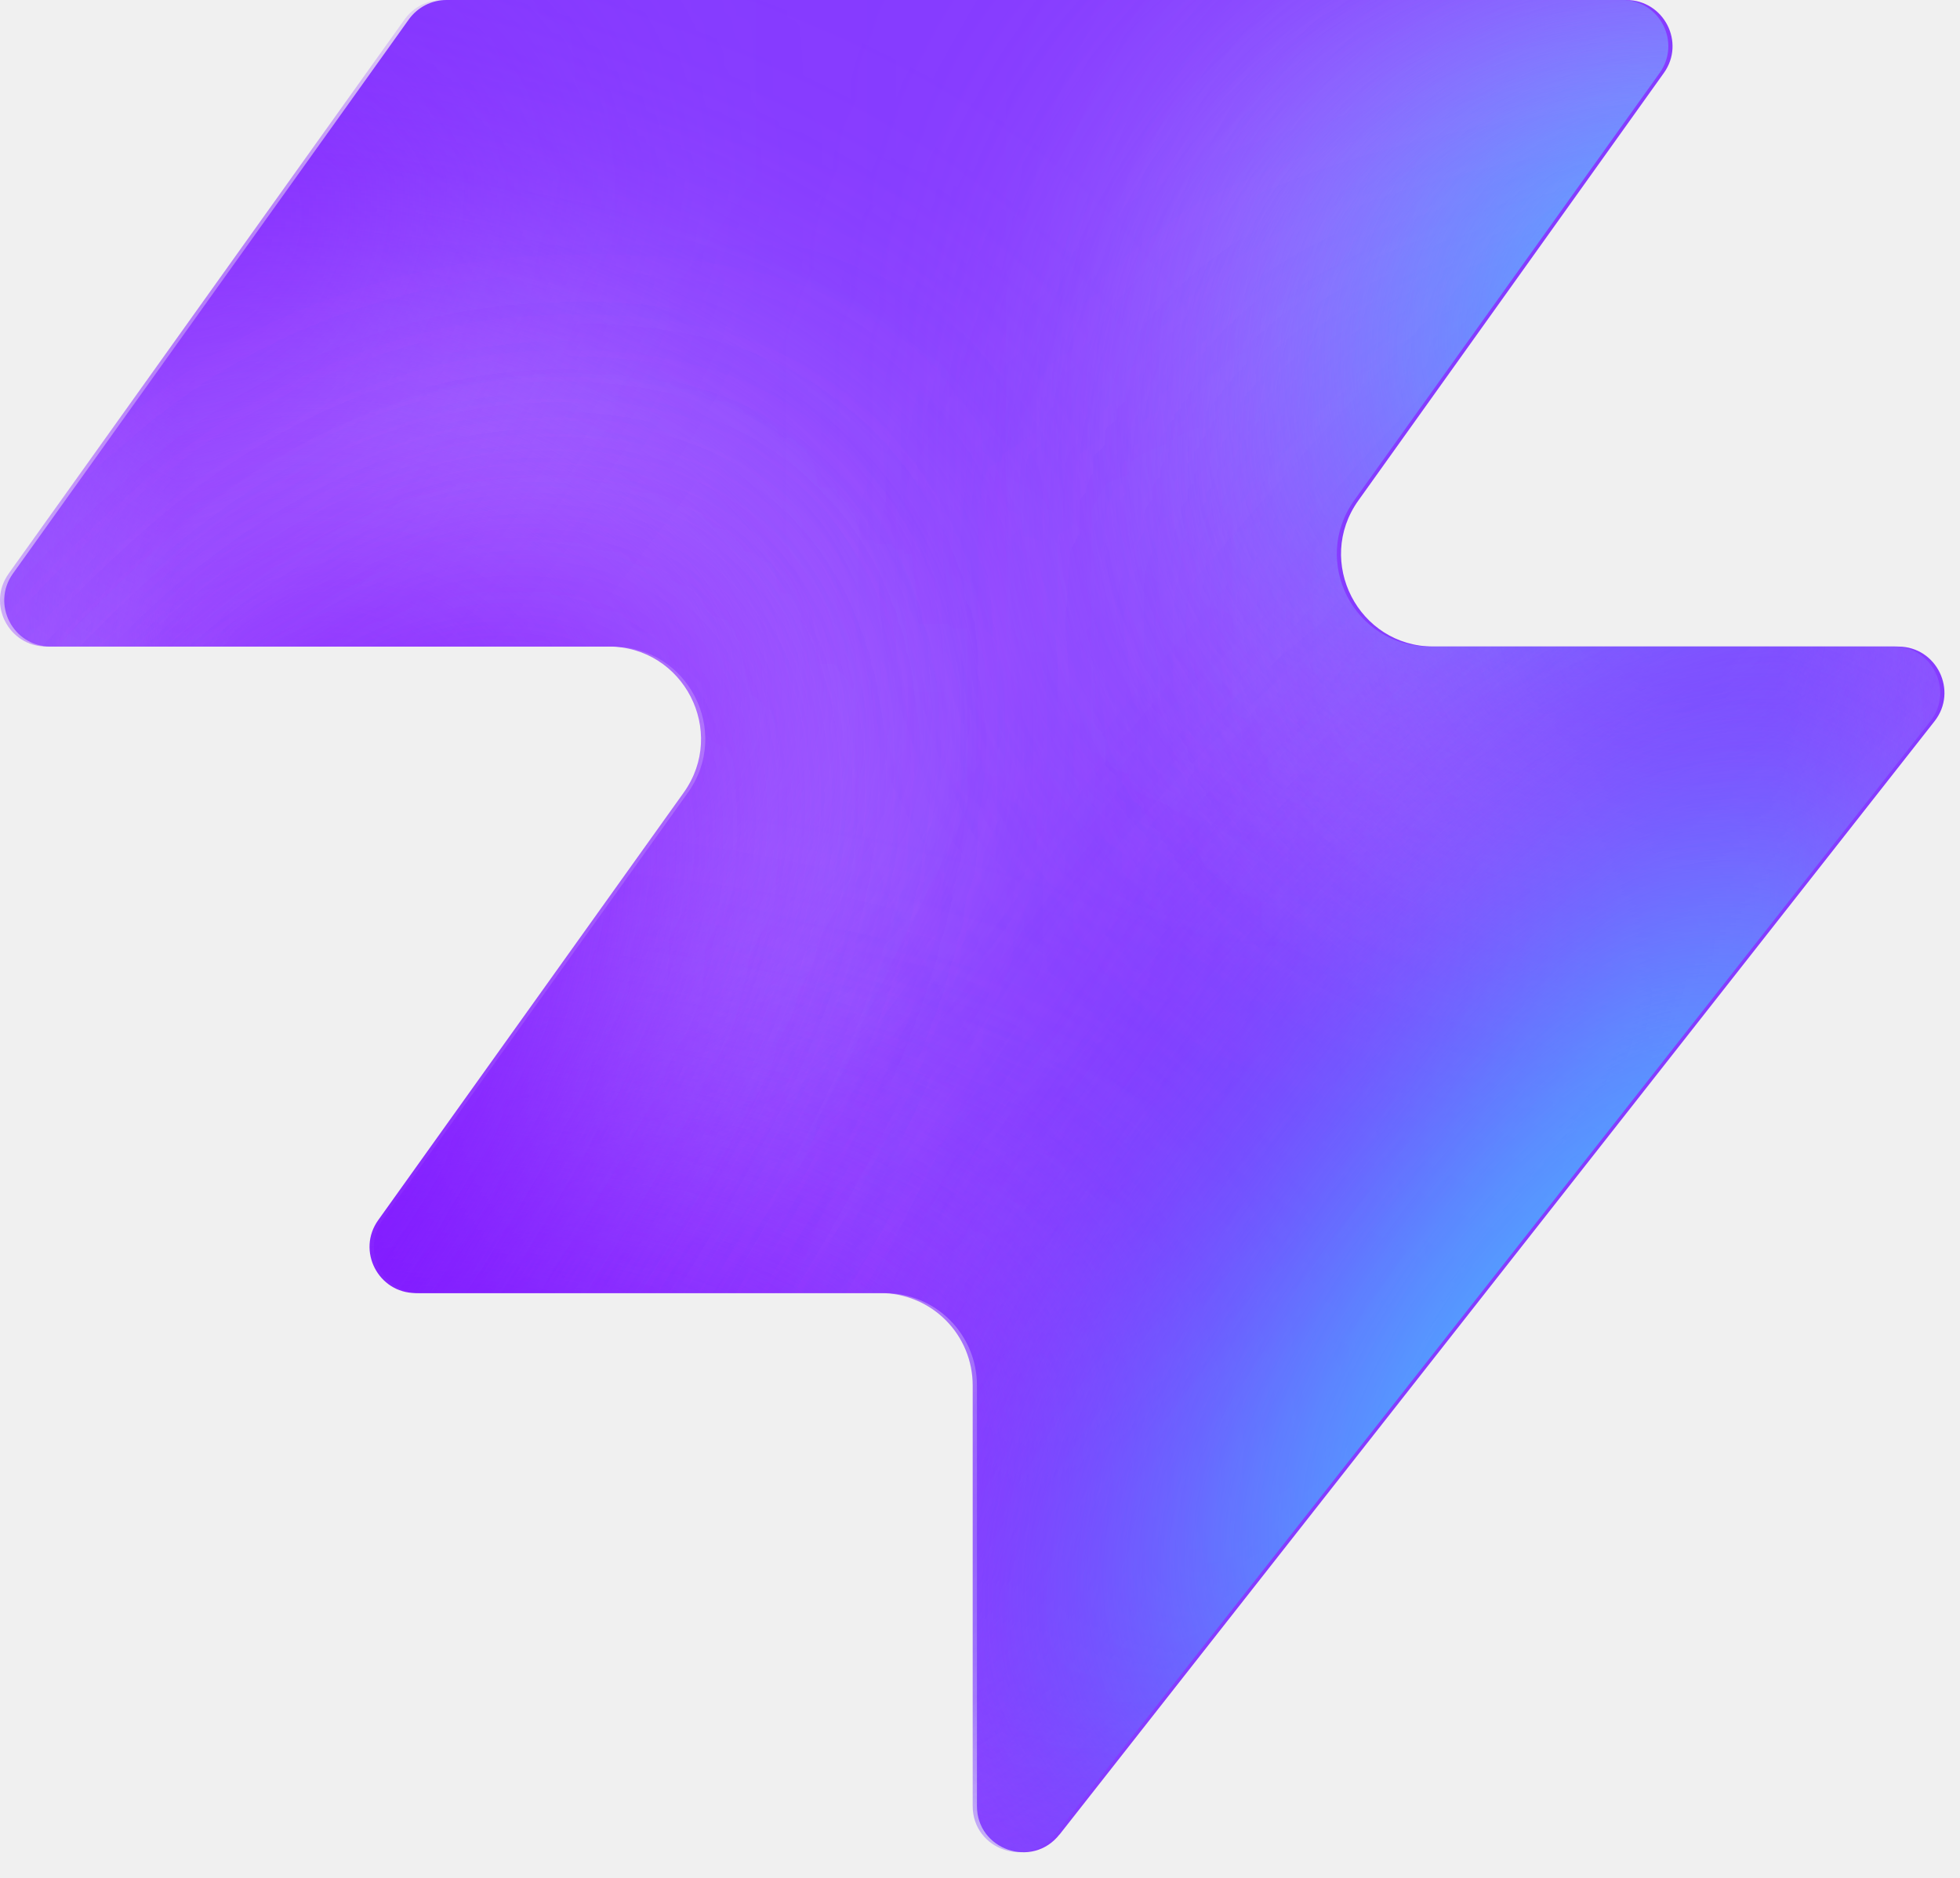
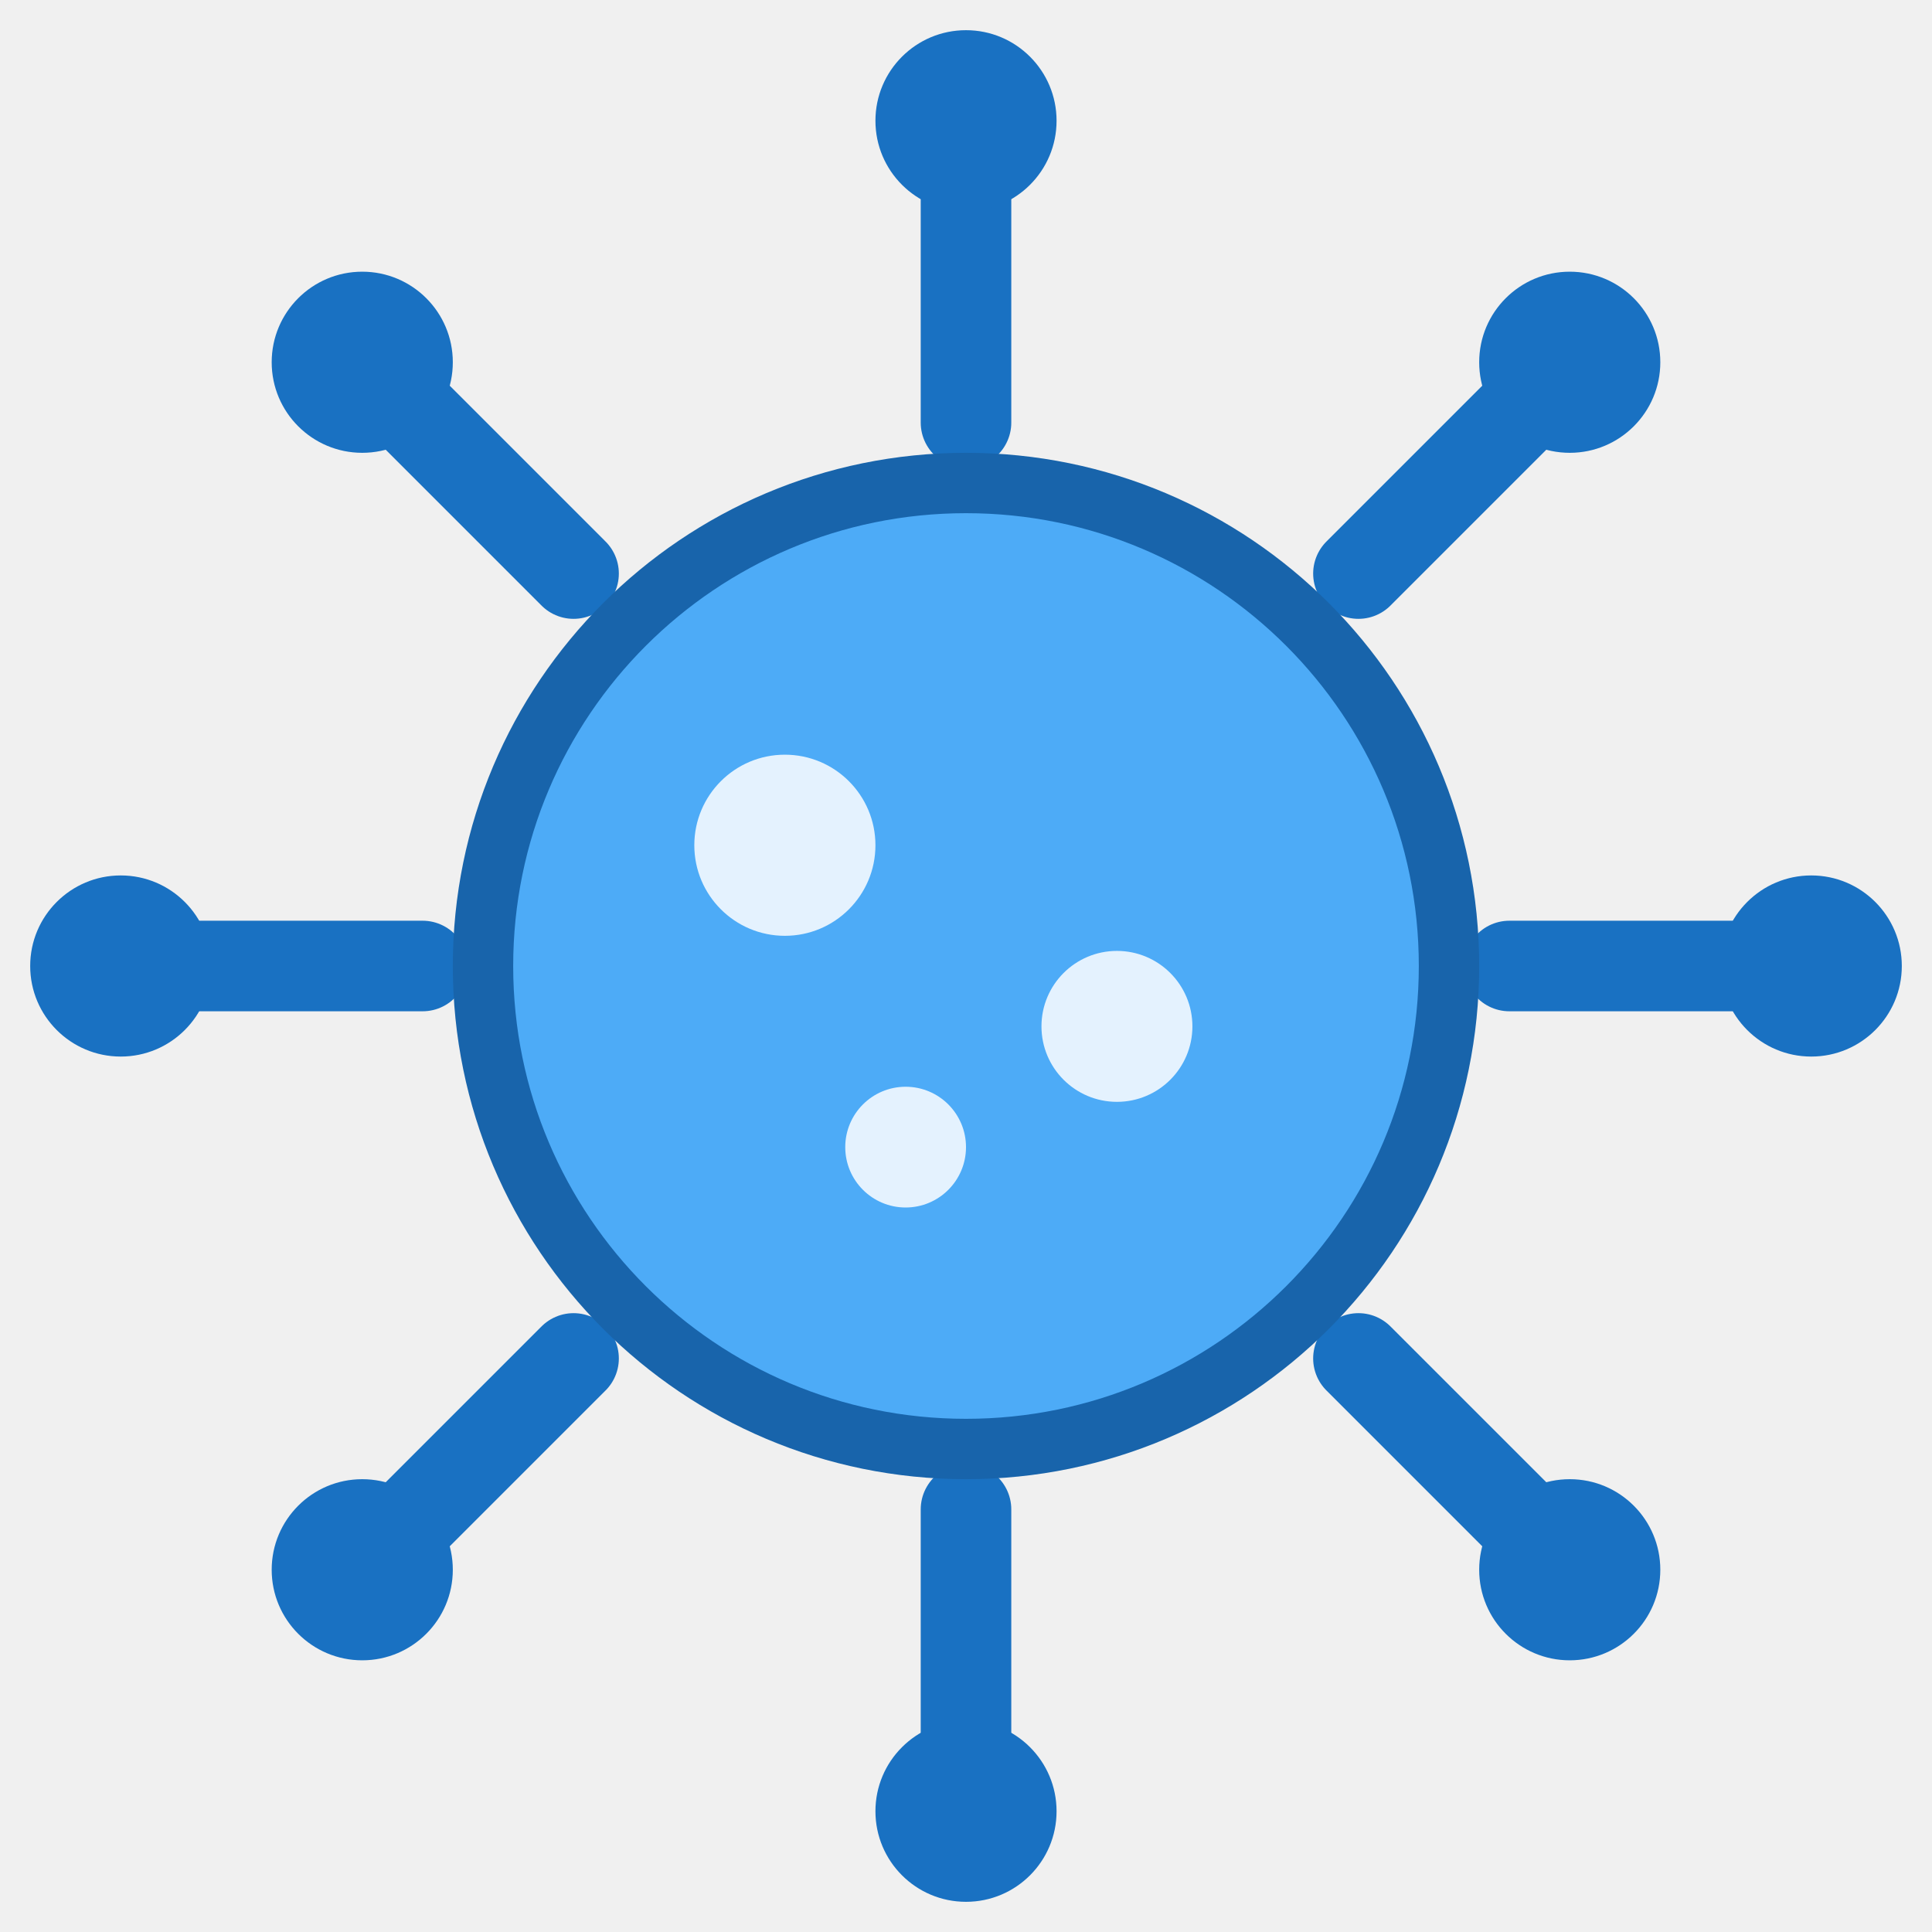
- <svg xmlns="http://www.w3.org/2000/svg" width="48" height="46" fill="none" viewBox="0 0 48 46">
-   <path fill="#863bff" d="M25.946 44.938c-.664.845-2.021.375-2.021-.698V33.937a2.26 2.26 0 0 0-2.262-2.262H10.287c-.92 0-1.456-1.04-.92-1.788l7.48-10.471c1.07-1.497 0-3.578-1.842-3.578H1.237c-.92 0-1.456-1.04-.92-1.788L10.013.474c.214-.297.556-.474.92-.474h28.894c.92 0 1.456 1.04.92 1.788l-7.48 10.471c-1.07 1.498 0 3.579 1.842 3.579h11.377c.943 0 1.473 1.088.89 1.83L25.947 44.94z" style="fill:#863bff;fill:color(display-p3 .525 .23 1);fill-opacity:1" />
-   <mask id="a" width="48" height="46" x="0" y="0" maskUnits="userSpaceOnUse" style="mask-type:alpha">
-     <path fill="#000" d="M25.842 44.938c-.664.844-2.021.375-2.021-.698V33.937a2.26 2.26 0 0 0-2.262-2.262H10.183c-.92 0-1.456-1.04-.92-1.788l7.48-10.471c1.07-1.498 0-3.579-1.842-3.579H1.133c-.92 0-1.456-1.04-.92-1.787L9.91.473c.214-.297.556-.474.92-.474h28.894c.92 0 1.456 1.04.92 1.788l-7.48 10.471c-1.07 1.498 0 3.578 1.842 3.578h11.377c.943 0 1.473 1.088.89 1.832L25.843 44.94z" style="fill:#000;fill-opacity:1" />
-   </mask>
-   <g mask="url(#a)">
-     <g filter="url(#b)">
-       <ellipse cx="5.508" cy="14.704" fill="#ede6ff" rx="5.508" ry="14.704" style="fill:#ede6ff;fill:color(display-p3 .927 .903 1);fill-opacity:1" transform="matrix(.00324 1 1 -.00324 -4.47 31.516)" />
-     </g>
-     <g filter="url(#c)">
-       <ellipse cx="10.399" cy="29.851" fill="#ede6ff" rx="10.399" ry="29.851" style="fill:#ede6ff;fill:color(display-p3 .927 .903 1);fill-opacity:1" transform="matrix(.00324 1 1 -.00324 -39.328 7.883)" />
-     </g>
-     <g filter="url(#d)">
-       <ellipse cx="5.508" cy="30.487" fill="#7e14ff" rx="5.508" ry="30.487" style="fill:#7e14ff;fill:color(display-p3 .492 .077 1);fill-opacity:1" transform="rotate(89.814 -25.913 -14.639)scale(1 -1)" />
-     </g>
-     <g filter="url(#e)">
-       <ellipse cx="5.508" cy="30.599" fill="#7e14ff" rx="5.508" ry="30.599" style="fill:#7e14ff;fill:color(display-p3 .492 .077 1);fill-opacity:1" transform="rotate(89.814 -32.644 -3.334)scale(1 -1)" />
-     </g>
-     <g filter="url(#f)">
-       <ellipse cx="5.508" cy="30.599" fill="#7e14ff" rx="5.508" ry="30.599" style="fill:#7e14ff;fill:color(display-p3 .492 .077 1);fill-opacity:1" transform="matrix(.00324 1 1 -.00324 -34.34 30.47)" />
-     </g>
-     <g filter="url(#g)">
-       <ellipse cx="14.072" cy="22.078" fill="#ede6ff" rx="14.072" ry="22.078" style="fill:#ede6ff;fill:color(display-p3 .927 .903 1);fill-opacity:1" transform="rotate(93.35 24.506 48.493)scale(-1 1)" />
-     </g>
-     <g filter="url(#h)">
-       <ellipse cx="3.47" cy="21.501" fill="#7e14ff" rx="3.47" ry="21.501" style="fill:#7e14ff;fill:color(display-p3 .492 .077 1);fill-opacity:1" transform="rotate(89.009 28.708 47.59)scale(-1 1)" />
-     </g>
-     <g filter="url(#i)">
-       <ellipse cx="3.47" cy="21.501" fill="#7e14ff" rx="3.47" ry="21.501" style="fill:#7e14ff;fill:color(display-p3 .492 .077 1);fill-opacity:1" transform="rotate(89.009 28.708 47.59)scale(-1 1)" />
-     </g>
-     <g filter="url(#j)">
-       <ellipse cx=".387" cy="8.972" fill="#7e14ff" rx="4.407" ry="29.108" style="fill:#7e14ff;fill:color(display-p3 .492 .077 1);fill-opacity:1" transform="rotate(39.51 .387 8.972)" />
-     </g>
-     <g filter="url(#k)">
-       <ellipse cx="47.523" cy="-6.092" fill="#7e14ff" rx="4.407" ry="29.108" style="fill:#7e14ff;fill:color(display-p3 .492 .077 1);fill-opacity:1" transform="rotate(37.892 47.523 -6.092)" />
-     </g>
-     <g filter="url(#l)">
-       <ellipse cx="41.412" cy="6.333" fill="#47bfff" rx="5.971" ry="9.665" style="fill:#47bfff;fill:color(display-p3 .28 .748 1);fill-opacity:1" transform="rotate(37.892 41.412 6.333)" />
-     </g>
-     <g filter="url(#m)">
-       <ellipse cx="-1.879" cy="38.332" fill="#7e14ff" rx="4.407" ry="29.108" style="fill:#7e14ff;fill:color(display-p3 .492 .077 1);fill-opacity:1" transform="rotate(37.892 -1.88 38.332)" />
-     </g>
-     <g filter="url(#n)">
-       <ellipse cx="-1.879" cy="38.332" fill="#7e14ff" rx="4.407" ry="29.108" style="fill:#7e14ff;fill:color(display-p3 .492 .077 1);fill-opacity:1" transform="rotate(37.892 -1.88 38.332)" />
-     </g>
-     <g filter="url(#o)">
-       <ellipse cx="35.651" cy="29.907" fill="#7e14ff" rx="4.407" ry="29.108" style="fill:#7e14ff;fill:color(display-p3 .492 .077 1);fill-opacity:1" transform="rotate(37.892 35.651 29.907)" />
-     </g>
-     <g filter="url(#p)">
-       <ellipse cx="38.418" cy="32.4" fill="#47bfff" rx="5.971" ry="15.297" style="fill:#47bfff;fill:color(display-p3 .28 .748 1);fill-opacity:1" transform="rotate(37.892 38.418 32.4)" />
-     </g>
+ <svg xmlns="http://www.w3.org/2000/svg" viewBox="0 0 64 64" fill="none">
+   <g stroke="#1971c2" stroke-width="3" stroke-linecap="round">
+     <line x1="32" y1="4" x2="32" y2="14" />
+     <line x1="32" y1="50" x2="32" y2="60" />
+     <line x1="4" y1="32" x2="14" y2="32" />
+     <line x1="50" y1="32" x2="60" y2="32" />
+     <line x1="12" y1="12" x2="19" y2="19" />
+     <line x1="45" y1="45" x2="52" y2="52" />
+     <line x1="52" y1="12" x2="45" y2="19" />
+     <line x1="19" y1="45" x2="12" y2="52" />
  </g>
-   <defs>
-     <filter id="b" width="60.045" height="41.654" x="-19.77" y="16.149" color-interpolation-filters="sRGB" filterUnits="userSpaceOnUse">
-       <feFlood flood-opacity="0" result="BackgroundImageFix" />
-       <feBlend in="SourceGraphic" in2="BackgroundImageFix" result="shape" />
-       <feGaussianBlur result="effect1_foregroundBlur_2002_17158" stdDeviation="7.659" />
-     </filter>
-     <filter id="c" width="90.34" height="51.437" x="-54.613" y="-7.533" color-interpolation-filters="sRGB" filterUnits="userSpaceOnUse">
-       <feFlood flood-opacity="0" result="BackgroundImageFix" />
-       <feBlend in="SourceGraphic" in2="BackgroundImageFix" result="shape" />
-       <feGaussianBlur result="effect1_foregroundBlur_2002_17158" stdDeviation="7.659" />
-     </filter>
-     <filter id="d" width="79.355" height="29.4" x="-49.64" y="2.03" color-interpolation-filters="sRGB" filterUnits="userSpaceOnUse">
-       <feFlood flood-opacity="0" result="BackgroundImageFix" />
-       <feBlend in="SourceGraphic" in2="BackgroundImageFix" result="shape" />
-       <feGaussianBlur result="effect1_foregroundBlur_2002_17158" stdDeviation="4.596" />
-     </filter>
-     <filter id="e" width="79.579" height="29.4" x="-45.045" y="20.029" color-interpolation-filters="sRGB" filterUnits="userSpaceOnUse">
-       <feFlood flood-opacity="0" result="BackgroundImageFix" />
-       <feBlend in="SourceGraphic" in2="BackgroundImageFix" result="shape" />
-       <feGaussianBlur result="effect1_foregroundBlur_2002_17158" stdDeviation="4.596" />
-     </filter>
-     <filter id="f" width="79.579" height="29.4" x="-43.513" y="21.178" color-interpolation-filters="sRGB" filterUnits="userSpaceOnUse">
-       <feFlood flood-opacity="0" result="BackgroundImageFix" />
-       <feBlend in="SourceGraphic" in2="BackgroundImageFix" result="shape" />
-       <feGaussianBlur result="effect1_foregroundBlur_2002_17158" stdDeviation="4.596" />
-     </filter>
-     <filter id="g" width="74.749" height="58.852" x="15.756" y="-17.901" color-interpolation-filters="sRGB" filterUnits="userSpaceOnUse">
-       <feFlood flood-opacity="0" result="BackgroundImageFix" />
-       <feBlend in="SourceGraphic" in2="BackgroundImageFix" result="shape" />
-       <feGaussianBlur result="effect1_foregroundBlur_2002_17158" stdDeviation="7.659" />
-     </filter>
-     <filter id="h" width="61.377" height="25.362" x="23.548" y="2.284" color-interpolation-filters="sRGB" filterUnits="userSpaceOnUse">
-       <feFlood flood-opacity="0" result="BackgroundImageFix" />
-       <feBlend in="SourceGraphic" in2="BackgroundImageFix" result="shape" />
-       <feGaussianBlur result="effect1_foregroundBlur_2002_17158" stdDeviation="4.596" />
-     </filter>
-     <filter id="i" width="61.377" height="25.362" x="23.548" y="2.284" color-interpolation-filters="sRGB" filterUnits="userSpaceOnUse">
-       <feFlood flood-opacity="0" result="BackgroundImageFix" />
-       <feBlend in="SourceGraphic" in2="BackgroundImageFix" result="shape" />
-       <feGaussianBlur result="effect1_foregroundBlur_2002_17158" stdDeviation="4.596" />
-     </filter>
-     <filter id="j" width="56.045" height="63.649" x="-27.636" y="-22.853" color-interpolation-filters="sRGB" filterUnits="userSpaceOnUse">
-       <feFlood flood-opacity="0" result="BackgroundImageFix" />
-       <feBlend in="SourceGraphic" in2="BackgroundImageFix" result="shape" />
-       <feGaussianBlur result="effect1_foregroundBlur_2002_17158" stdDeviation="4.596" />
-     </filter>
-     <filter id="k" width="54.814" height="64.646" x="20.116" y="-38.415" color-interpolation-filters="sRGB" filterUnits="userSpaceOnUse">
-       <feFlood flood-opacity="0" result="BackgroundImageFix" />
-       <feBlend in="SourceGraphic" in2="BackgroundImageFix" result="shape" />
-       <feGaussianBlur result="effect1_foregroundBlur_2002_17158" stdDeviation="4.596" />
-     </filter>
-     <filter id="l" width="33.541" height="35.313" x="24.641" y="-11.323" color-interpolation-filters="sRGB" filterUnits="userSpaceOnUse">
-       <feFlood flood-opacity="0" result="BackgroundImageFix" />
-       <feBlend in="SourceGraphic" in2="BackgroundImageFix" result="shape" />
-       <feGaussianBlur result="effect1_foregroundBlur_2002_17158" stdDeviation="4.596" />
-     </filter>
-     <filter id="m" width="54.814" height="64.646" x="-29.286" y="6.009" color-interpolation-filters="sRGB" filterUnits="userSpaceOnUse">
-       <feFlood flood-opacity="0" result="BackgroundImageFix" />
-       <feBlend in="SourceGraphic" in2="BackgroundImageFix" result="shape" />
-       <feGaussianBlur result="effect1_foregroundBlur_2002_17158" stdDeviation="4.596" />
-     </filter>
-     <filter id="n" width="54.814" height="64.646" x="-29.286" y="6.009" color-interpolation-filters="sRGB" filterUnits="userSpaceOnUse">
-       <feFlood flood-opacity="0" result="BackgroundImageFix" />
-       <feBlend in="SourceGraphic" in2="BackgroundImageFix" result="shape" />
-       <feGaussianBlur result="effect1_foregroundBlur_2002_17158" stdDeviation="4.596" />
-     </filter>
-     <filter id="o" width="54.814" height="64.646" x="8.244" y="-2.416" color-interpolation-filters="sRGB" filterUnits="userSpaceOnUse">
-       <feFlood flood-opacity="0" result="BackgroundImageFix" />
-       <feBlend in="SourceGraphic" in2="BackgroundImageFix" result="shape" />
-       <feGaussianBlur result="effect1_foregroundBlur_2002_17158" stdDeviation="4.596" />
-     </filter>
-     <filter id="p" width="39.409" height="43.623" x="18.713" y="10.588" color-interpolation-filters="sRGB" filterUnits="userSpaceOnUse">
-       <feFlood flood-opacity="0" result="BackgroundImageFix" />
-       <feBlend in="SourceGraphic" in2="BackgroundImageFix" result="shape" />
-       <feGaussianBlur result="effect1_foregroundBlur_2002_17158" stdDeviation="4.596" />
-     </filter>
-   </defs>
+   <g fill="#1971c2">
+     <circle cx="32" cy="4" r="3" />
+     <circle cx="32" cy="60" r="3" />
+     <circle cx="4" cy="32" r="3" />
+     <circle cx="60" cy="32" r="3" />
+     <circle cx="12" cy="12" r="3" />
+     <circle cx="52" cy="52" r="3" />
+     <circle cx="52" cy="12" r="3" />
+     <circle cx="12" cy="52" r="3" />
+   </g>
+   <circle cx="32" cy="32" r="16" fill="#4dabf7" stroke="#1864ab" stroke-width="2" />
+   <circle cx="26" cy="28" r="3" fill="#fff" fill-opacity="0.85" />
+   <circle cx="37" cy="34" r="2.5" fill="#fff" fill-opacity="0.85" />
+   <circle cx="30" cy="38" r="2" fill="#fff" fill-opacity="0.85" />
</svg>
